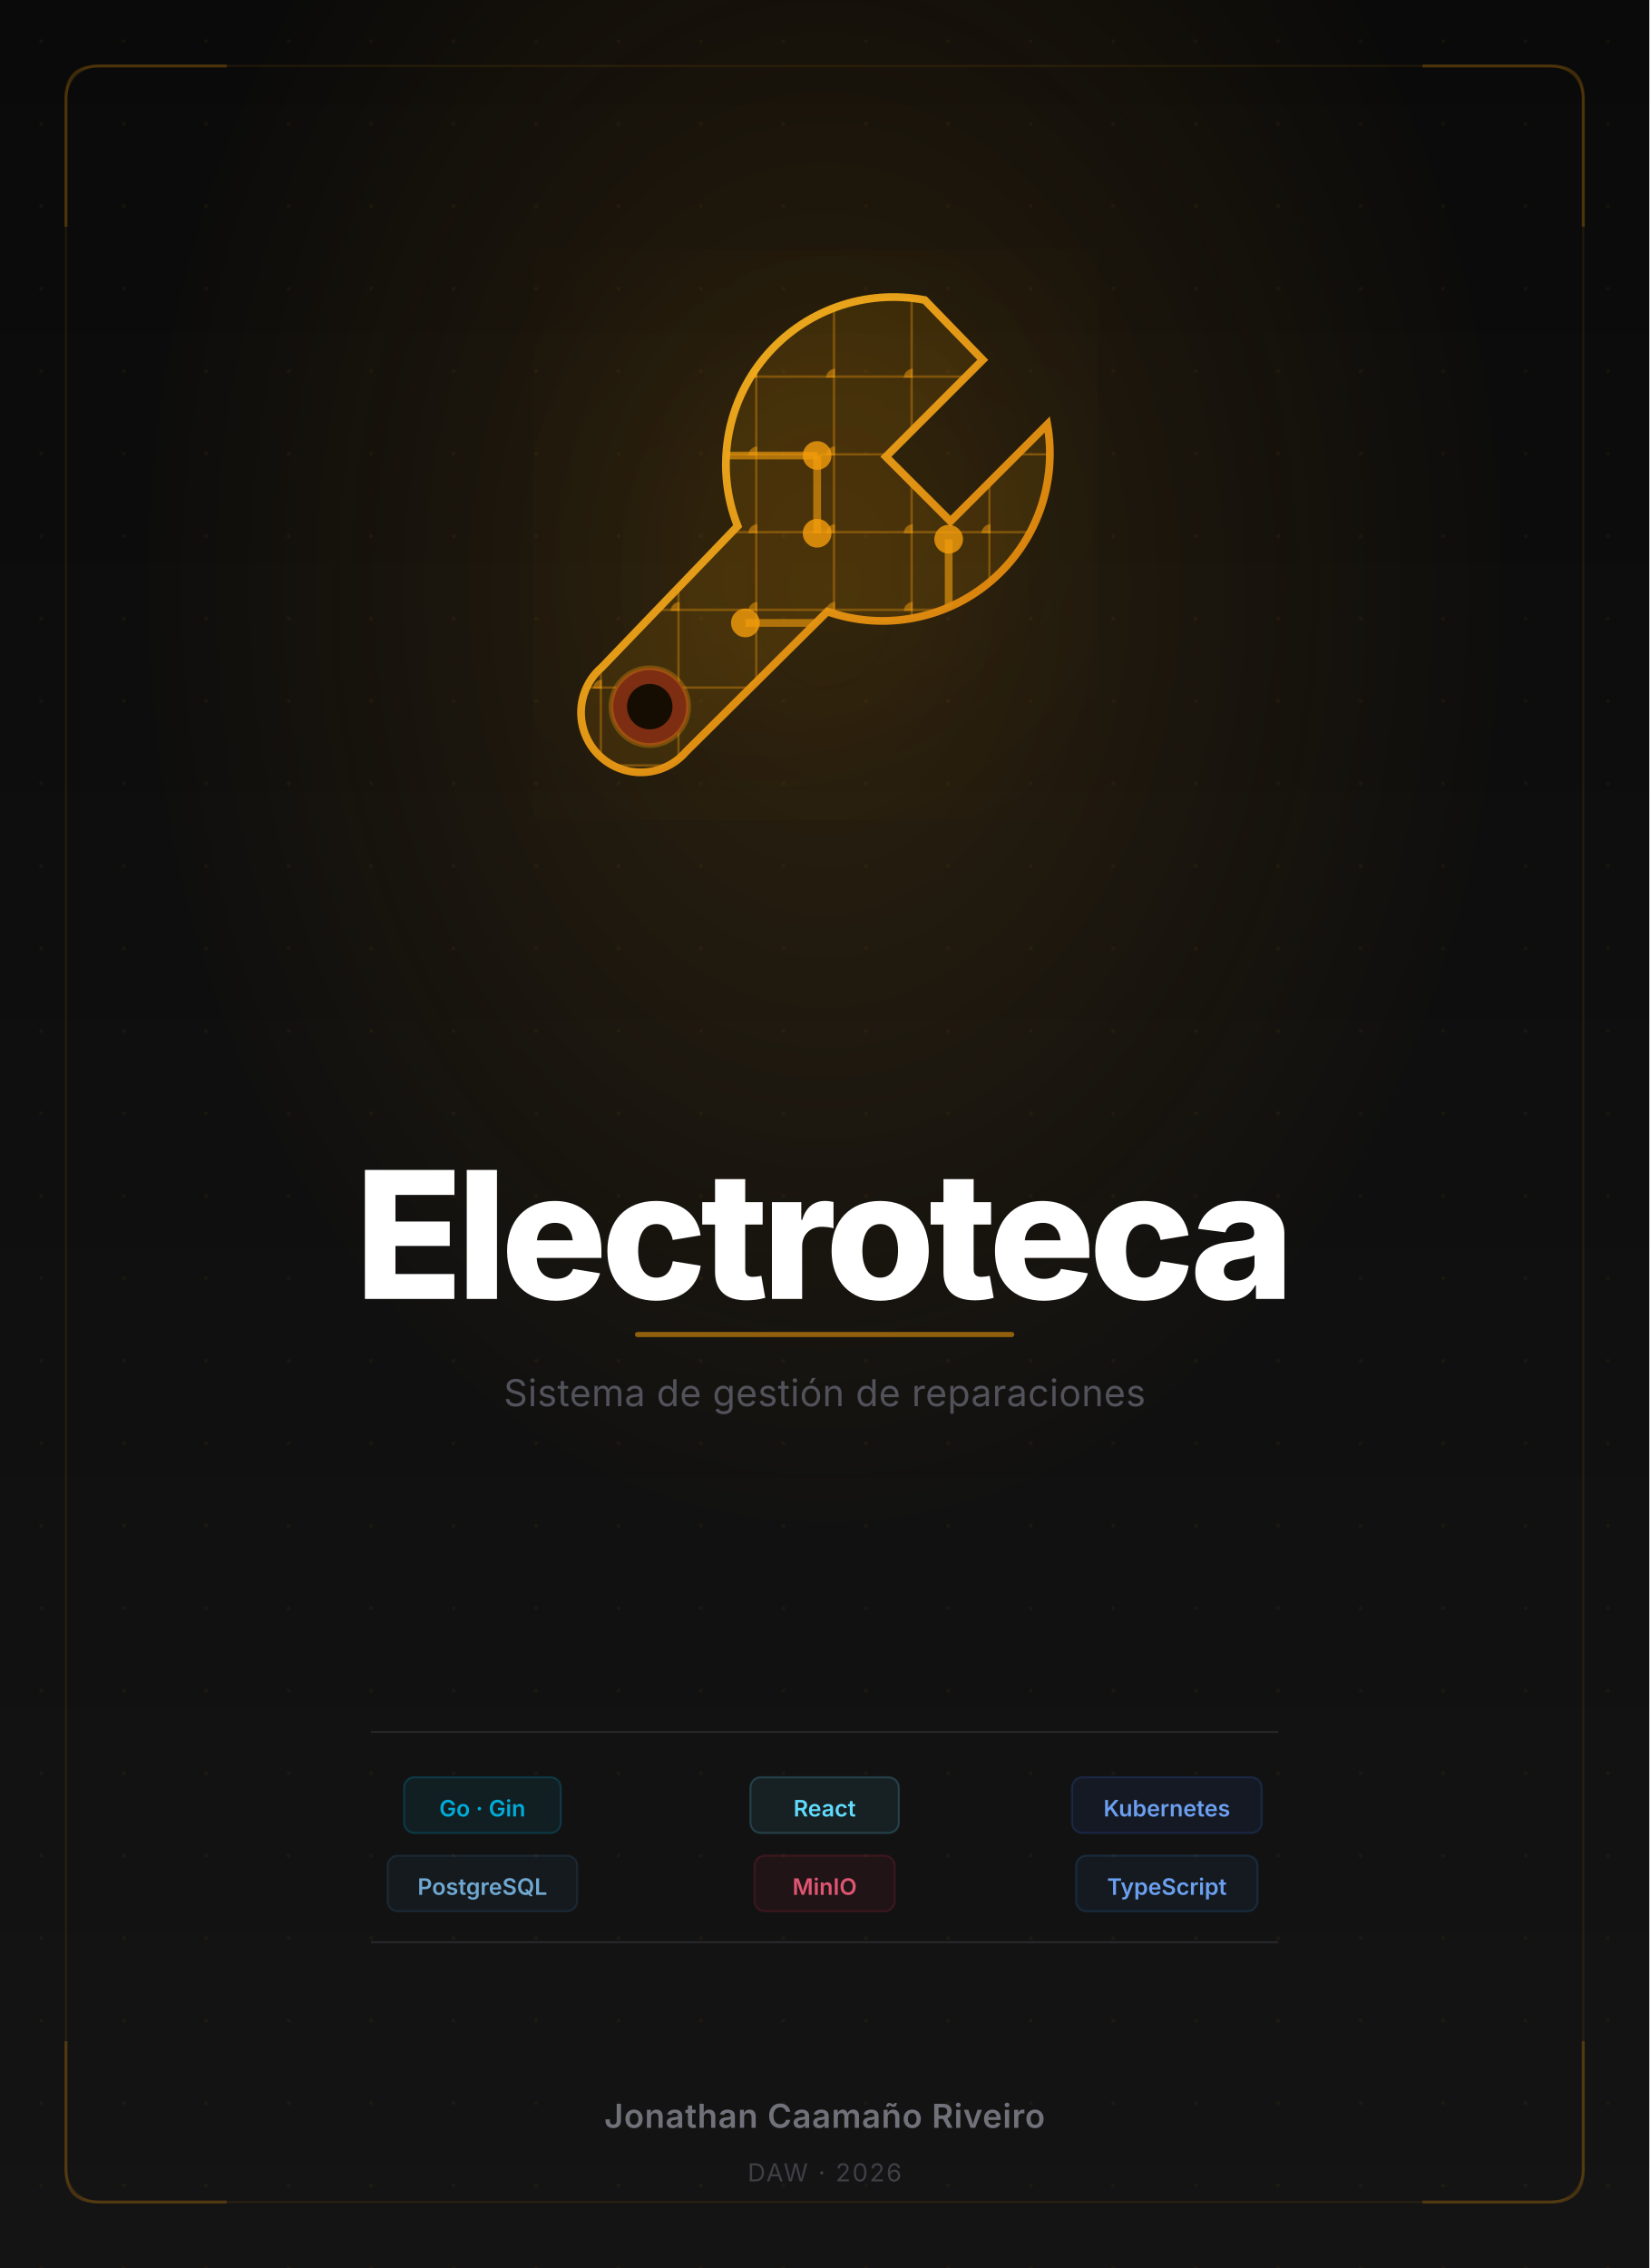
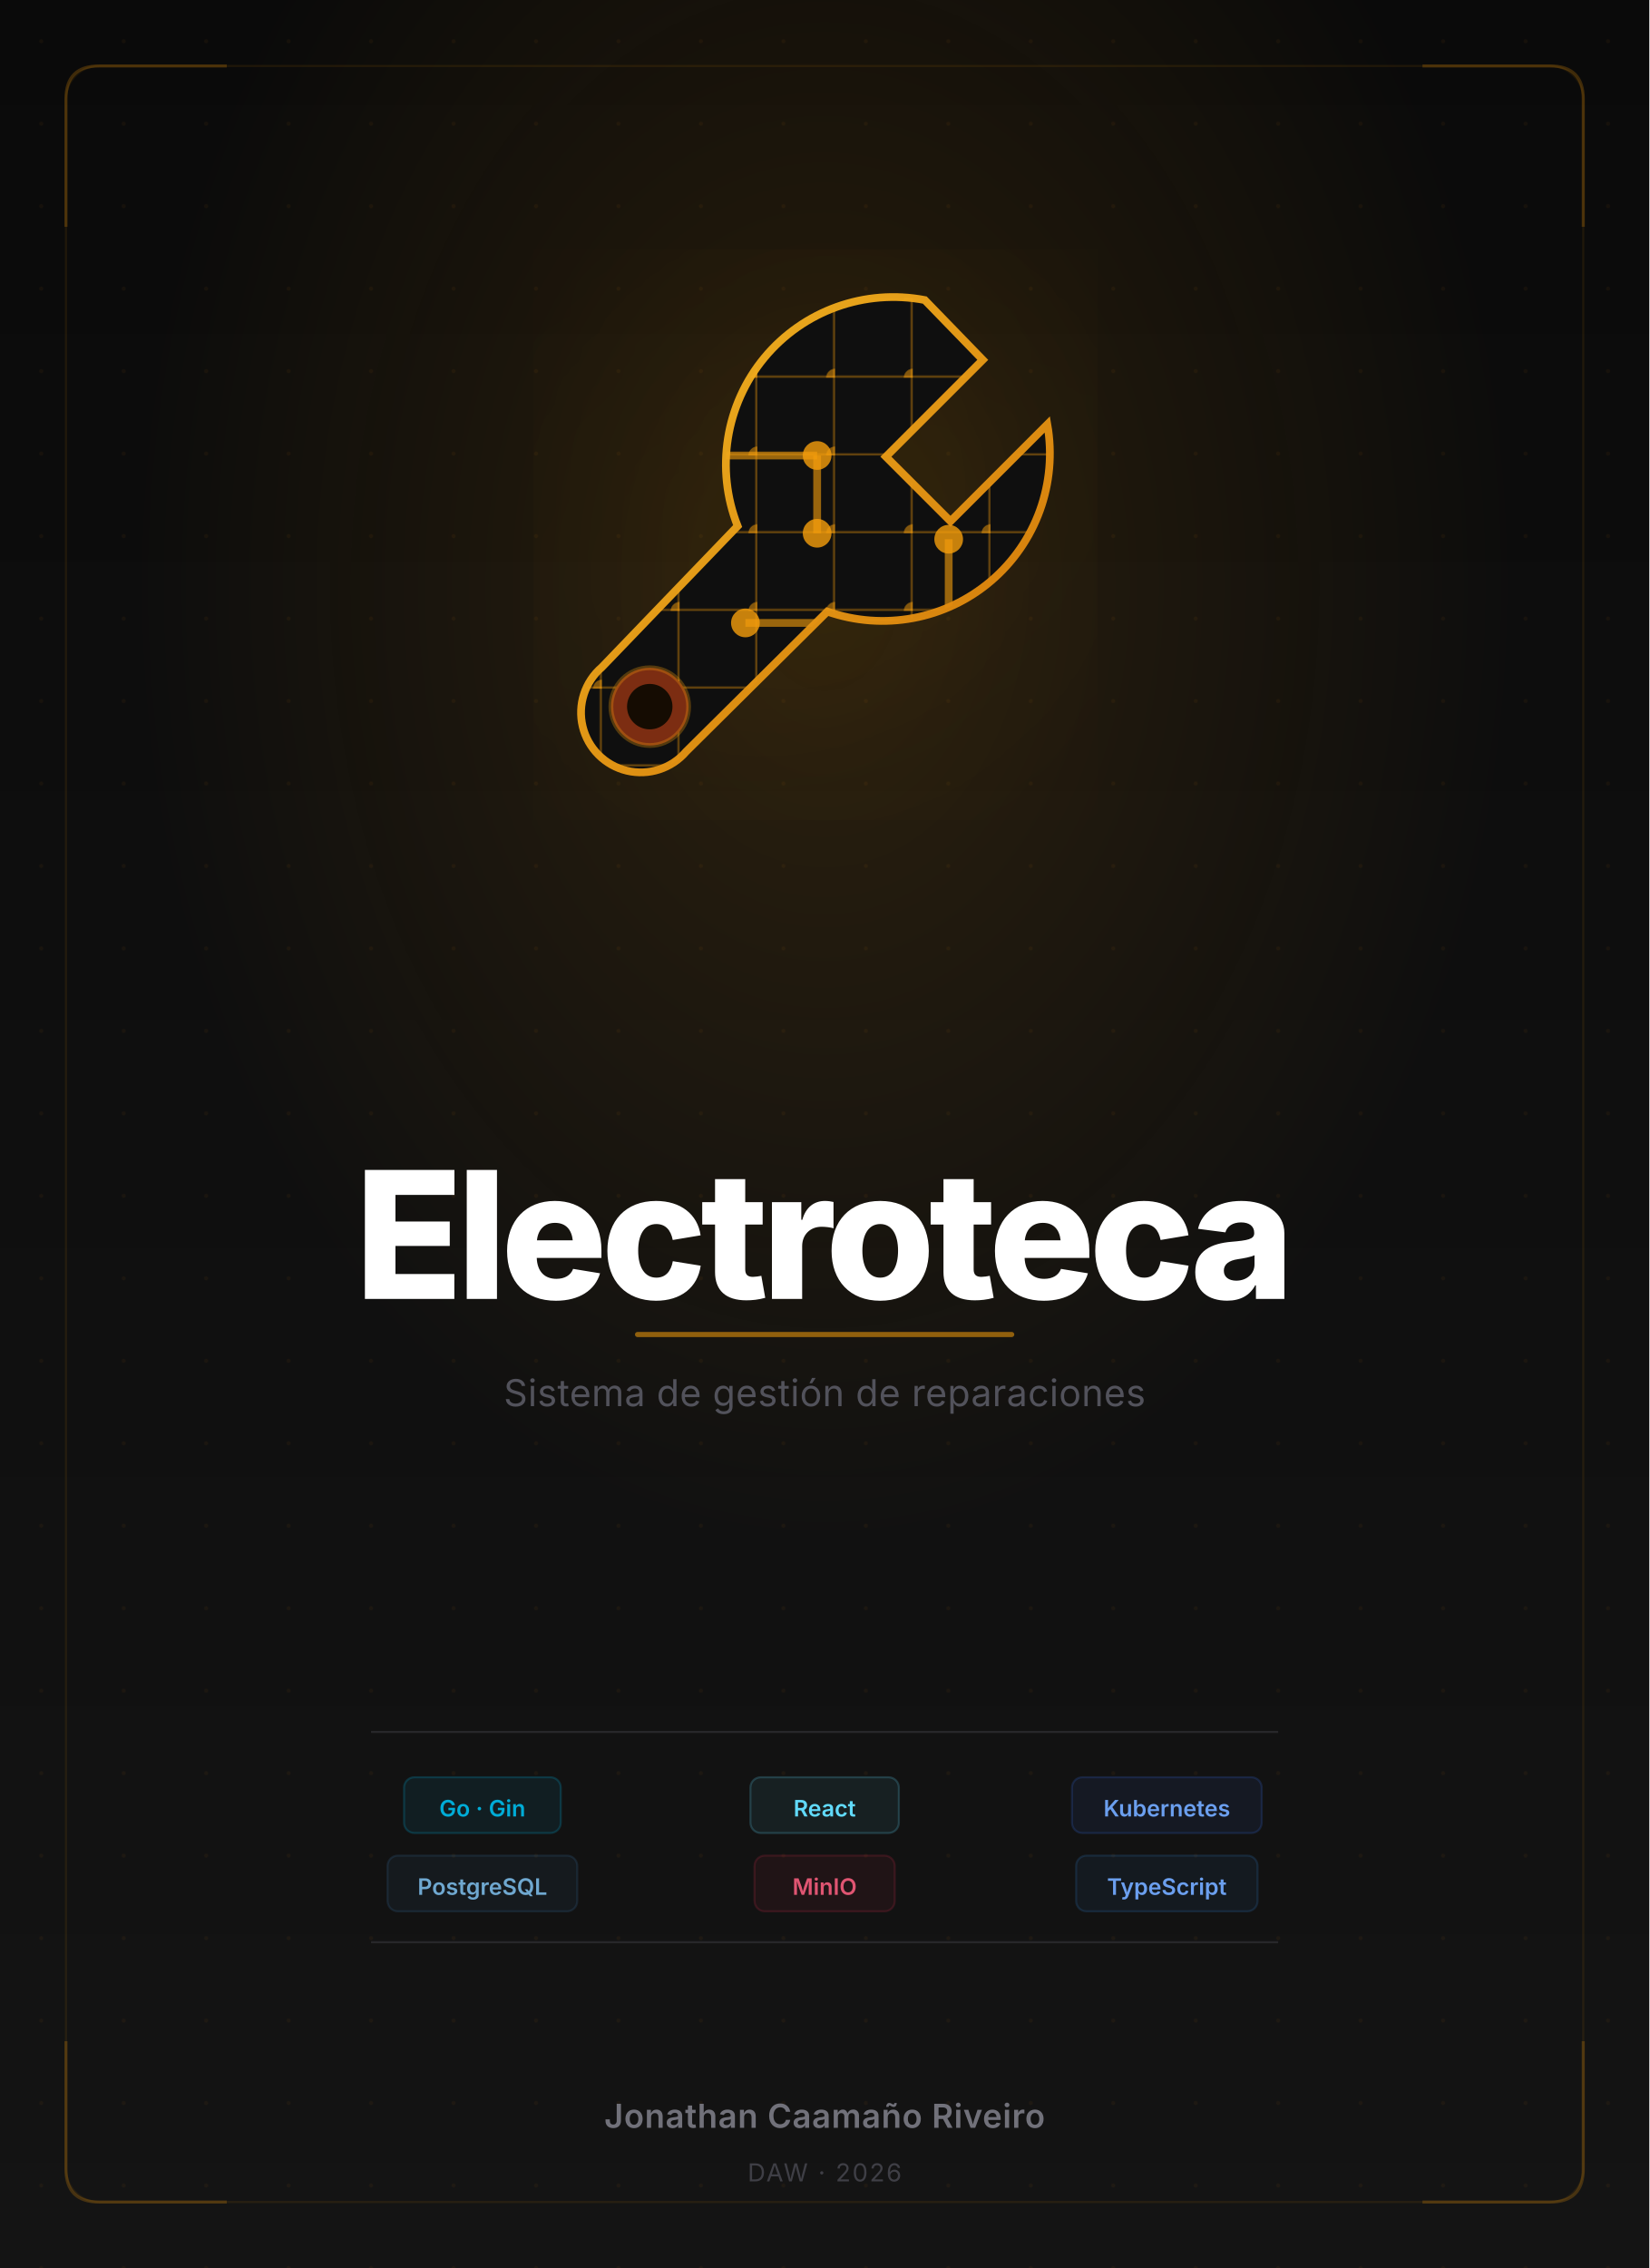
<svg xmlns="http://www.w3.org/2000/svg" viewBox="0 0 800 1100" fill="none">
  <defs>
    <linearGradient id="bg-grad" x1="0" y1="0" x2="0" y2="1">
      <stop offset="0%" stop-color="#0a0a0a" />
      <stop offset="100%" stop-color="#141414" />
    </linearGradient>
    <radialGradient id="amber-glow" cx="50%" cy="26%" r="42%">
      <stop offset="0%" stop-color="#f59e0b" stop-opacity="0.13" />
      <stop offset="100%" stop-color="#f59e0b" stop-opacity="0" />
    </radialGradient>
    <linearGradient id="wrench-stroke" x1="0" y1="0" x2="1" y2="1">
      <stop offset="0%" stop-color="#fbbf24" />
      <stop offset="100%" stop-color="#d97706" />
    </linearGradient>
    <filter id="logo-glow">
      <feGaussianBlur in="SourceGraphic" stdDeviation="26" result="blur" />
      <feMerge>
        <feMergeNode in="blur" />
        <feMergeNode in="SourceGraphic" />
      </feMerge>
    </filter>
    <filter id="circle-bg" x="-60%" y="-60%" width="220%" height="220%">
      <feGaussianBlur in="SourceGraphic" stdDeviation="18" />
    </filter>
    <pattern id="pcb-grid" x="-26" y="-44" width="13" height="13" patternUnits="userSpaceOnUse">
      <line x1="0" y1="13" x2="13" y2="13" stroke="#f59e0b" stroke-width="0.75" opacity="0.35" />
      <line x1="13" y1="0" x2="13" y2="13" stroke="#f59e0b" stroke-width="0.75" opacity="0.35" />
      <circle cx="13" cy="13" r="1.5" fill="#f59e0b" opacity="0.50" />
    </pattern>
    <clipPath id="wrench-clip">
      <path d="M28 -44a28 28 0 0 0-31.3 37.8L-26 17.4a10 10 0 1 0 14.1 14.1                L11.7 8.1A28 28 0 0 0 48.5 -23.2l-16.2 16.2-10.8-10.8 16.2-16.2z" />
    </clipPath>
  </defs>
  <rect width="800" height="1100" fill="url(#bg-grad)" />
  <rect width="800" height="1100" fill="url(#amber-glow)" />
  <pattern id="dots" x="0" y="0" width="40" height="40" patternUnits="userSpaceOnUse">
    <circle cx="20" cy="20" r="1" fill="#f59e0b" opacity="0.05" />
  </pattern>
  <rect width="800" height="1100" fill="url(#dots)" />
  <rect x="32" y="32" width="736" height="1036" rx="16" stroke="#f59e0b" stroke-width="1" stroke-opacity="0.09" fill="none" />
  <g transform="translate(400,255) scale(2.9) translate(-11.25,6.25)">
    <path d="M28 -44a28 28 0 0 0-31.3 37.8L-26 17.4a10 10 0 1 0 14.1 14.1              L11.7 8.1A28 28 0 0 0 48.5 -23.2l-16.2 16.2-10.8-10.8 16.2-16.2z" fill="#f59e0b" fill-opacity="0.12" filter="url(#logo-glow)" />
+     <path d="M28 -44a28 28 0 0 0-31.3 37.8L-26 17.4a10 10 0 1 0 14.1 14.1              L11.7 8.1A28 28 0 0 0 48.5 -23.2l-16.2 16.2-10.8-10.8 16.2-16.2z" fill="#0f0f0f" />
    <g clip-path="url(#wrench-clip)">
      <rect x="-30" y="-50" width="85" height="90" fill="url(#pcb-grid)" />
      <line x1="-26" y1="-18" x2="10" y2="-18" stroke="#f59e0b" stroke-width="1.3" opacity="0.6" />
      <line x1="10" y1="-18" x2="10" y2="-5" stroke="#f59e0b" stroke-width="1.3" opacity="0.6" />
      <circle cx="10" cy="-18" r="2.4" fill="#f59e0b" opacity="0.8" />
      <circle cx="10" cy="-5" r="2.4" fill="#f59e0b" opacity="0.8" />
      <line x1="-2" y1="10" x2="32" y2="10" stroke="#f59e0b" stroke-width="1.3" opacity="0.6" />
      <line x1="32" y1="10" x2="32" y2="-4" stroke="#f59e0b" stroke-width="1.3" opacity="0.6" />
      <circle cx="-2" cy="10" r="2.4" fill="#f59e0b" opacity="0.8" />
      <circle cx="32" cy="10" r="2.4" fill="#f59e0b" opacity="0.8" />
      <circle cx="32" cy="-4" r="2.4" fill="#f59e0b" opacity="0.8" />
    </g>
    <path d="M28 -44a28 28 0 0 0-31.3 37.8L-26 17.4a10 10 0 1 0 14.1 14.1              L11.7 8.1A28 28 0 0 0 48.5 -23.2l-16.2 16.2-10.8-10.8 16.2-16.2z" fill="none" stroke="url(#wrench-stroke)" stroke-width="1.3" stroke-opacity="0.95" />
    <circle cx="-18" cy="24" r="6.5" fill="#7c2d12" />
    <circle cx="-18" cy="24" r="3.8" fill="#0a0900" opacity="0.9" />
    <circle cx="-18" cy="24" r="6.5" fill="none" stroke="#f59e0b" stroke-width="0.8" stroke-opacity="0.30" />
  </g>
  <text x="400" y="630" font-family="Inter, -apple-system, BlinkMacSystemFont, sans-serif" font-size="86" font-weight="800" fill="white" text-anchor="middle" letter-spacing="-3">Electroteca</text>
  <rect x="308" y="646" width="184" height="2.5" rx="1.25" fill="#f59e0b" opacity="0.55" />
  <text x="400" y="682" font-family="Inter, -apple-system, sans-serif" font-size="18" font-weight="400" fill="#52525b" text-anchor="middle" letter-spacing="0.2">
    Sistema de gestión de reparaciones
  </text>
  <line x1="180" y1="840" x2="620" y2="840" stroke="#27272a" stroke-width="1" />
  <g font-family="Inter, monospace" font-size="11" font-weight="600" text-anchor="middle">
    <g transform="translate(234,876)">
      <rect x="-38" y="-14" width="76" height="27" rx="5" fill="#00ACD7" fill-opacity="0.08" stroke="#00ACD7" stroke-opacity="0.22" stroke-width="1" />
      <text y="5" fill="#00ACD7">Go · Gin</text>
    </g>
    <g transform="translate(400,876)">
      <rect x="-36" y="-14" width="72" height="27" rx="5" fill="#61DAFB" fill-opacity="0.07" stroke="#61DAFB" stroke-opacity="0.20" stroke-width="1" />
      <text y="5" fill="#61DAFB">React</text>
    </g>
    <g transform="translate(566,876)">
      <rect x="-46" y="-14" width="92" height="27" rx="5" fill="#326CE5" fill-opacity="0.08" stroke="#326CE5" stroke-opacity="0.20" stroke-width="1" />
      <text y="5" fill="#6B9FEF">Kubernetes</text>
    </g>
    <g transform="translate(234,914)">
      <rect x="-46" y="-14" width="92" height="27" rx="5" fill="#336791" fill-opacity="0.10" stroke="#336791" stroke-opacity="0.22" stroke-width="1" />
      <text y="5" fill="#6FA8D0">PostgreSQL</text>
    </g>
    <g transform="translate(400,914)">
      <rect x="-34" y="-14" width="68" height="27" rx="5" fill="#C72C48" fill-opacity="0.08" stroke="#C72C48" stroke-opacity="0.20" stroke-width="1" />
      <text y="5" fill="#E05572">MinIO</text>
    </g>
    <g transform="translate(566,914)">
      <rect x="-44" y="-14" width="88" height="27" rx="5" fill="#3178C6" fill-opacity="0.08" stroke="#3178C6" stroke-opacity="0.20" stroke-width="1" />
      <text y="5" fill="#6B9FEF">TypeScript</text>
    </g>
  </g>
  <line x1="180" y1="942" x2="620" y2="942" stroke="#27272a" stroke-width="1" />
  <text x="400" y="1032" font-family="Inter, -apple-system, sans-serif" font-size="16" font-weight="600" fill="#71717a" text-anchor="middle" letter-spacing="0.3">
    Jonathan Caamaño Riveiro
  </text>
  <text x="400" y="1058" font-family="Inter, -apple-system, sans-serif" font-size="12" font-weight="400" fill="#3f3f46" text-anchor="middle" letter-spacing="0.8">
    DAW · 2026
  </text>
  <path d="M32 110 L32 48 Q32 32 48 32 L110 32" stroke="#f59e0b" stroke-width="1.5" stroke-opacity="0.22" fill="none" />
  <path d="M768 110 L768 48 Q768 32 752 32 L690 32" stroke="#f59e0b" stroke-width="1.5" stroke-opacity="0.22" fill="none" />
  <path d="M32 990 L32 1052 Q32 1068 48 1068 L110 1068" stroke="#f59e0b" stroke-width="1.5" stroke-opacity="0.22" fill="none" />
  <path d="M768 990 L768 1052 Q768 1068 752 1068 L690 1068" stroke="#f59e0b" stroke-width="1.5" stroke-opacity="0.22" fill="none" />
</svg>
